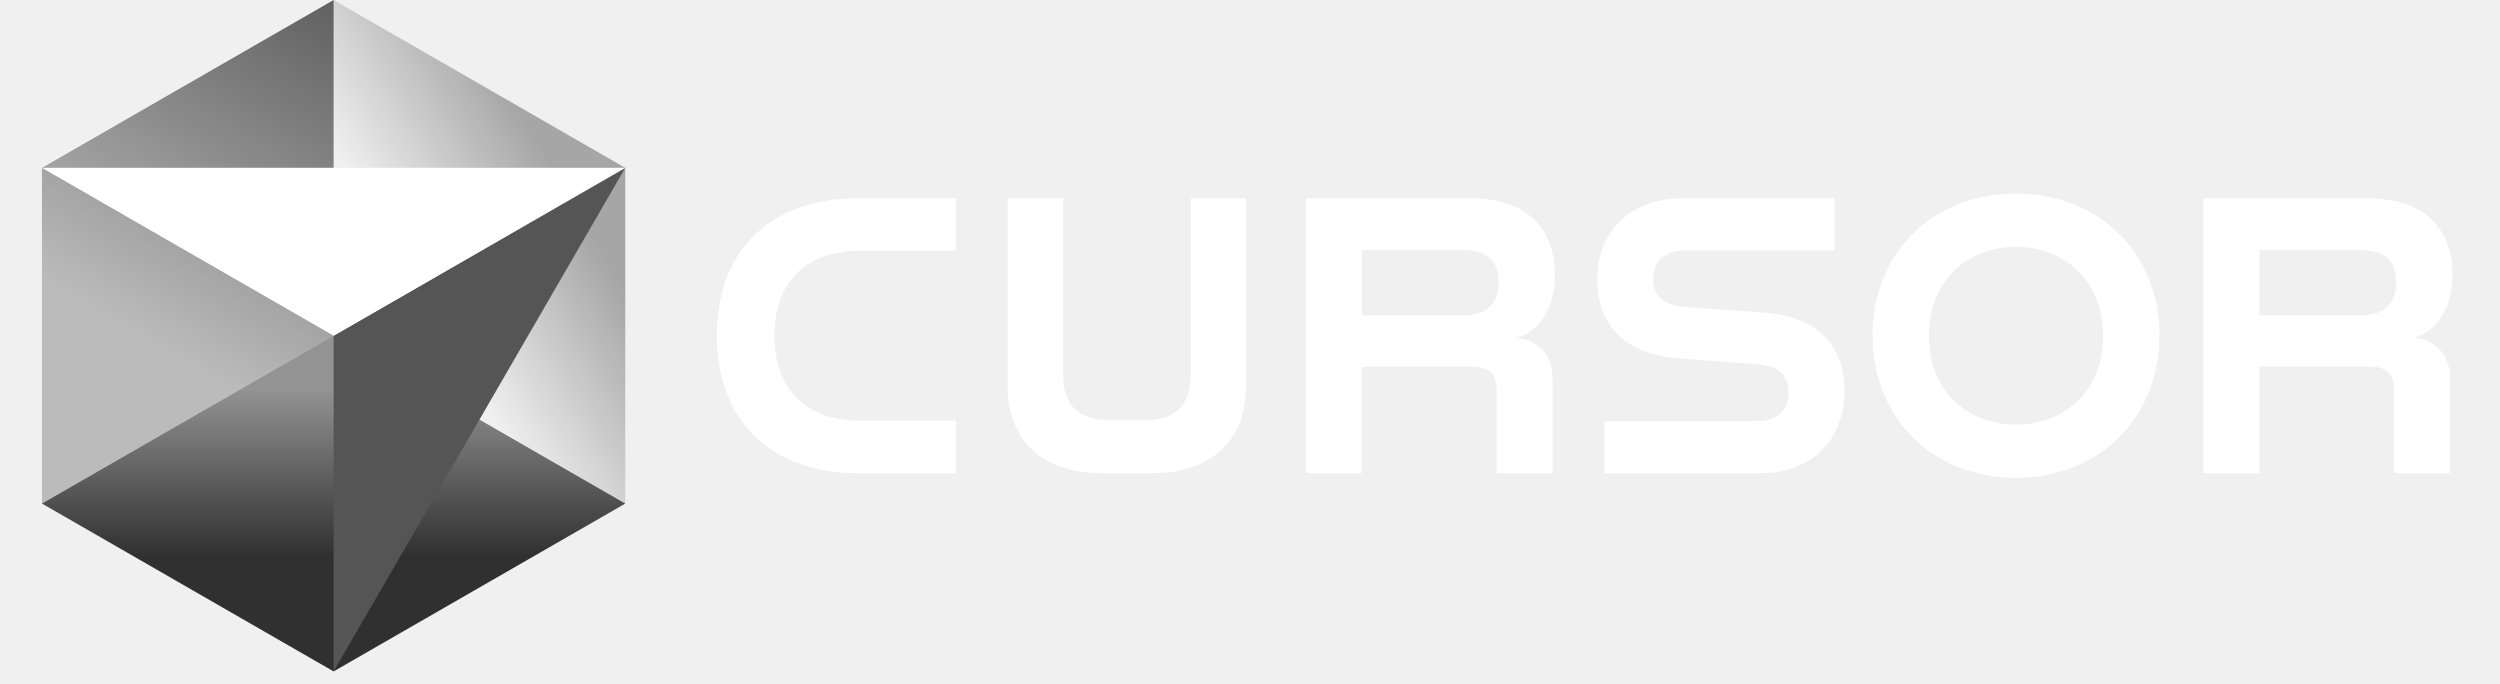
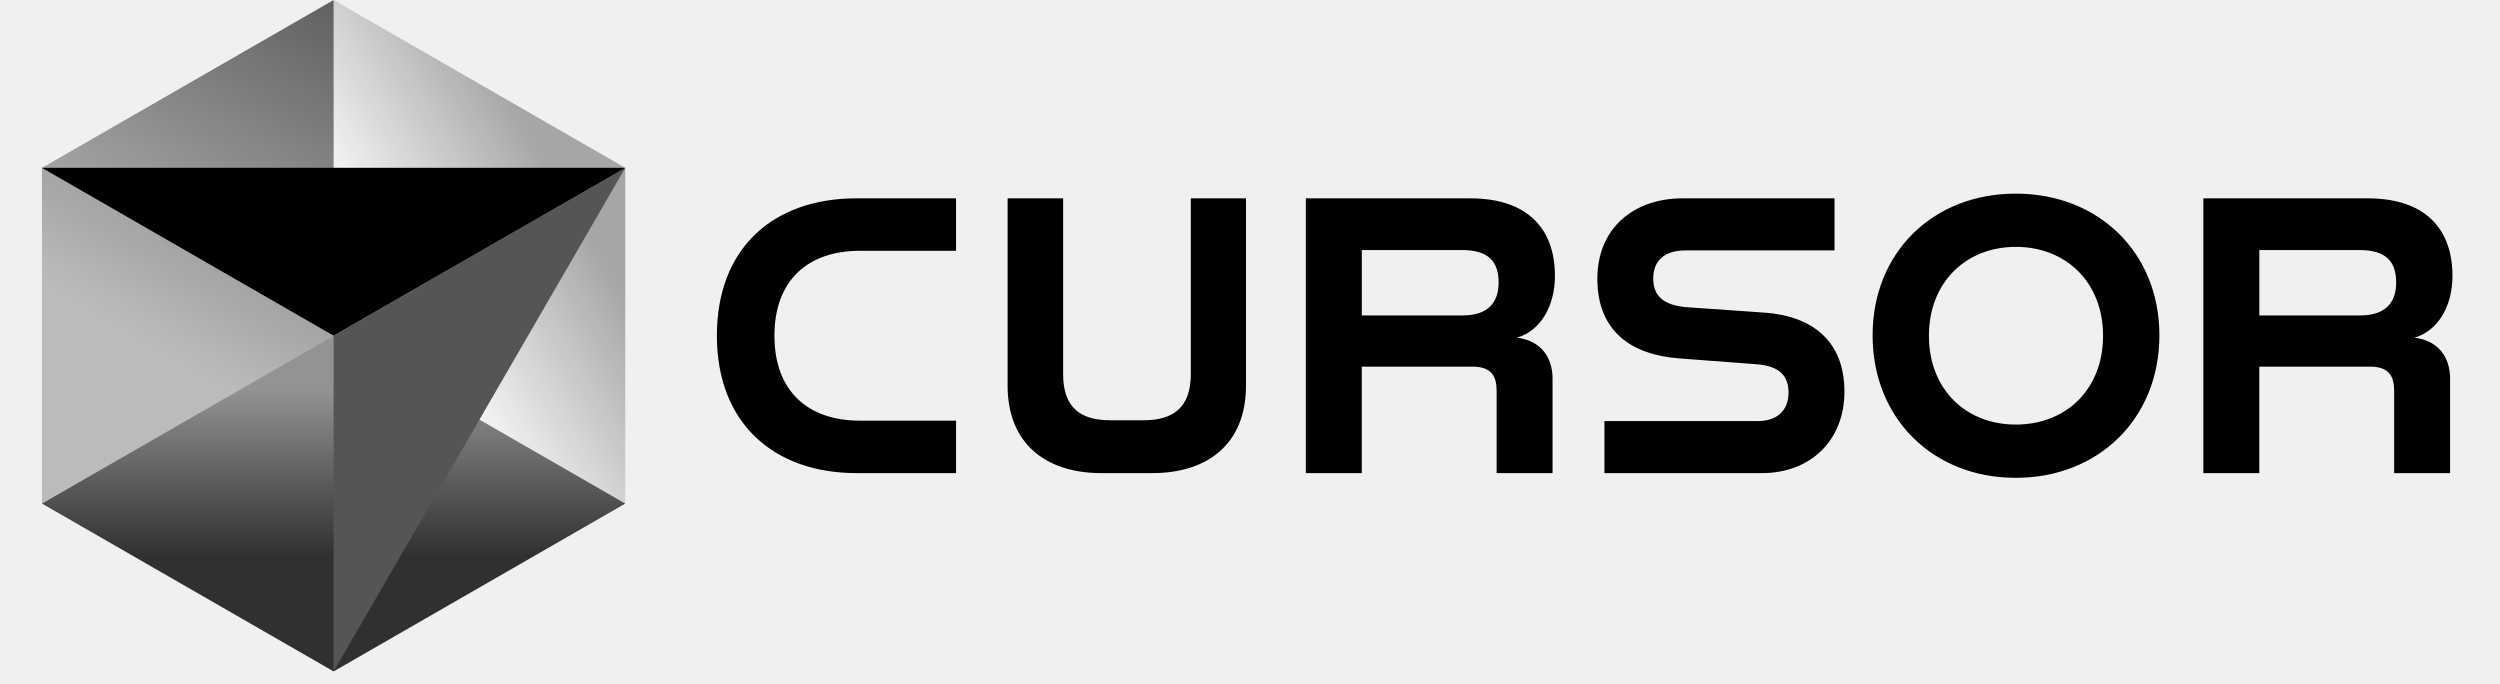
<svg xmlns="http://www.w3.org/2000/svg" width="150" height="41" viewBox="0 0 150 41" fill="none">
  <g clip-path="url(#clip0_2002_16)">
    <path d="M20.017 40.285L37.516 30.214L20.017 20.143L2.518 30.214L20.017 40.285Z" fill="url(#paint0_linear_2002_16)" />
    <path d="M37.516 30.214V10.071L20.017 0V20.143L37.516 30.214Z" fill="url(#paint1_linear_2002_16)" />
    <path d="M20.017 0L2.518 10.071V30.214L20.017 20.143V0Z" fill="url(#paint2_linear_2002_16)" />
    <path d="M37.516 10.07L20.017 40.285V20.142L37.516 10.07Z" fill="#555555" />
-     <path d="M37.516 10.07L20.017 20.142L2.518 10.07H37.516Z" fill="white" />
+     <path d="M37.516 10.07L20.017 20.142L2.518 10.07H37.516Z" fill="currentColor" />
  </g>
-   <path fill-rule="evenodd" clip-rule="evenodd" d="M43.013 20.143C43.013 14.858 46.416 11.9 51.391 11.9H57.363V15.048H51.582C48.536 15.048 46.466 16.763 46.466 20.143C46.466 23.524 48.536 25.239 51.582 25.239H57.364V28.387H51.392C46.416 28.386 43.013 25.382 43.013 20.143ZM60.457 23.127V11.901H63.788V22.446C63.788 24.488 64.859 25.216 66.62 25.216H68.618C70.356 25.216 71.449 24.488 71.449 22.446V11.9H74.758V23.15C74.758 26.696 72.379 28.386 69.165 28.386H66.071C62.836 28.386 60.455 26.695 60.455 23.127H60.457ZM78.35 11.901H88.226C91.606 11.901 93.296 13.686 93.296 16.551C93.296 18.383 92.415 19.863 91.011 20.262C92.463 20.426 93.153 21.46 93.153 22.704V28.387H89.798V23.479C89.798 22.61 89.535 21.999 88.347 21.999H81.706V28.387H78.351V11.9L78.35 11.901ZM87.775 18.924C89.299 18.924 89.917 18.126 89.917 16.952C89.917 15.684 89.3 15.004 87.729 15.004H81.709V18.926H87.778L87.775 18.924ZM96.269 25.263H105.48C106.6 25.263 107.312 24.653 107.312 23.548C107.312 22.397 106.575 21.951 105.408 21.856L100.766 21.505C97.84 21.293 95.841 19.837 95.841 16.736C95.841 13.66 98.053 11.9 100.957 11.9H110.071V15.024H101.147C99.862 15.024 99.195 15.634 99.195 16.715C99.195 17.841 99.909 18.312 101.172 18.43L105.883 18.758C108.762 18.97 110.666 20.473 110.666 23.502C110.666 26.415 108.644 28.386 105.717 28.386H96.266V25.263H96.269ZM112.356 20.12C112.356 15.116 116.02 11.619 120.923 11.619H120.971C125.873 11.619 129.564 15.118 129.564 20.12C129.564 25.145 125.875 28.668 120.971 28.668H120.923C116.022 28.668 112.356 25.145 112.356 20.12ZM120.947 25.474C123.969 25.474 126.184 23.36 126.184 20.143C126.184 16.95 123.971 14.812 120.947 14.812C117.948 14.812 115.735 16.95 115.735 20.143C115.735 23.36 117.948 25.474 120.947 25.474ZM132.202 11.901H142.077C145.457 11.901 147.148 13.686 147.148 16.551C147.148 18.383 146.267 19.863 144.863 20.262C146.314 20.426 147.005 21.46 147.005 22.704V28.387H143.649V23.479C143.649 22.61 143.387 21.999 142.197 21.999H135.558V28.387H132.202V11.9V11.901ZM141.627 18.924C143.151 18.924 143.77 18.126 143.77 16.952C143.77 15.684 143.151 15.004 141.581 15.004H135.56V18.926H141.629L141.627 18.924Z" fill="white" />
+   <path fill-rule="evenodd" clip-rule="evenodd" d="M43.013 20.143C43.013 14.858 46.416 11.9 51.391 11.9H57.363V15.048H51.582C48.536 15.048 46.466 16.763 46.466 20.143C46.466 23.524 48.536 25.239 51.582 25.239H57.364V28.387H51.392C46.416 28.386 43.013 25.382 43.013 20.143ZM60.457 23.127V11.901H63.788V22.446C63.788 24.488 64.859 25.216 66.62 25.216H68.618C70.356 25.216 71.449 24.488 71.449 22.446V11.9H74.758V23.15C74.758 26.696 72.379 28.386 69.165 28.386H66.071C62.836 28.386 60.455 26.695 60.455 23.127H60.457ZM78.35 11.901H88.226C91.606 11.901 93.296 13.686 93.296 16.551C93.296 18.383 92.415 19.863 91.011 20.262C92.463 20.426 93.153 21.46 93.153 22.704V28.387H89.798V23.479C89.798 22.61 89.535 21.999 88.347 21.999H81.706V28.387H78.351V11.9L78.35 11.901ZM87.775 18.924C89.299 18.924 89.917 18.126 89.917 16.952C89.917 15.684 89.3 15.004 87.729 15.004H81.709V18.926H87.778L87.775 18.924ZM96.269 25.263H105.48C106.6 25.263 107.312 24.653 107.312 23.548C107.312 22.397 106.575 21.951 105.408 21.856L100.766 21.505C97.84 21.293 95.841 19.837 95.841 16.736C95.841 13.66 98.053 11.9 100.957 11.9H110.071V15.024H101.147C99.862 15.024 99.195 15.634 99.195 16.715C99.195 17.841 99.909 18.312 101.172 18.43L105.883 18.758C108.762 18.97 110.666 20.473 110.666 23.502C110.666 26.415 108.644 28.386 105.717 28.386H96.266V25.263H96.269ZM112.356 20.12C112.356 15.116 116.02 11.619 120.923 11.619H120.971C125.873 11.619 129.564 15.118 129.564 20.12C129.564 25.145 125.875 28.668 120.971 28.668H120.923C116.022 28.668 112.356 25.145 112.356 20.12ZM120.947 25.474C123.969 25.474 126.184 23.36 126.184 20.143C126.184 16.95 123.971 14.812 120.947 14.812C117.948 14.812 115.735 16.95 115.735 20.143C115.735 23.36 117.948 25.474 120.947 25.474ZM132.202 11.901H142.077C145.457 11.901 147.148 13.686 147.148 16.551C147.148 18.383 146.267 19.863 144.863 20.262C146.314 20.426 147.005 21.46 147.005 22.704V28.387H143.649V23.479C143.649 22.61 143.387 21.999 142.197 21.999H135.558V28.387H132.202V11.9V11.901ZM141.627 18.924C143.151 18.924 143.77 18.126 143.77 16.952C143.77 15.684 143.151 15.004 141.581 15.004H135.56V18.926H141.629L141.627 18.924Z" fill="currentColor" />
  <defs>
    <linearGradient id="paint0_linear_2002_16" x1="20.017" y1="20.143" x2="20.017" y2="40.285" gradientUnits="userSpaceOnUse">
      <stop offset="0.16" stop-opacity="0.39" />
      <stop offset="0.658" stop-opacity="0.8" />
    </linearGradient>
    <linearGradient id="paint1_linear_2002_16" x1="37.516" y1="10.133" x2="20.017" y2="20.395" gradientUnits="userSpaceOnUse">
      <stop offset="0.182" stop-opacity="0.31" />
      <stop offset="0.715" stop-opacity="0" />
    </linearGradient>
    <linearGradient id="paint2_linear_2002_16" x1="20.017" y1="-5.21513e-07" x2="2.518" y2="30.214" gradientUnits="userSpaceOnUse">
      <stop stop-opacity="0.6" />
      <stop offset="0.667" stop-opacity="0.22" />
    </linearGradient>
    <clipPath id="clip0_2002_16">
      <rect width="40.286" height="40.286" fill="white" />
    </clipPath>
  </defs>
</svg>
